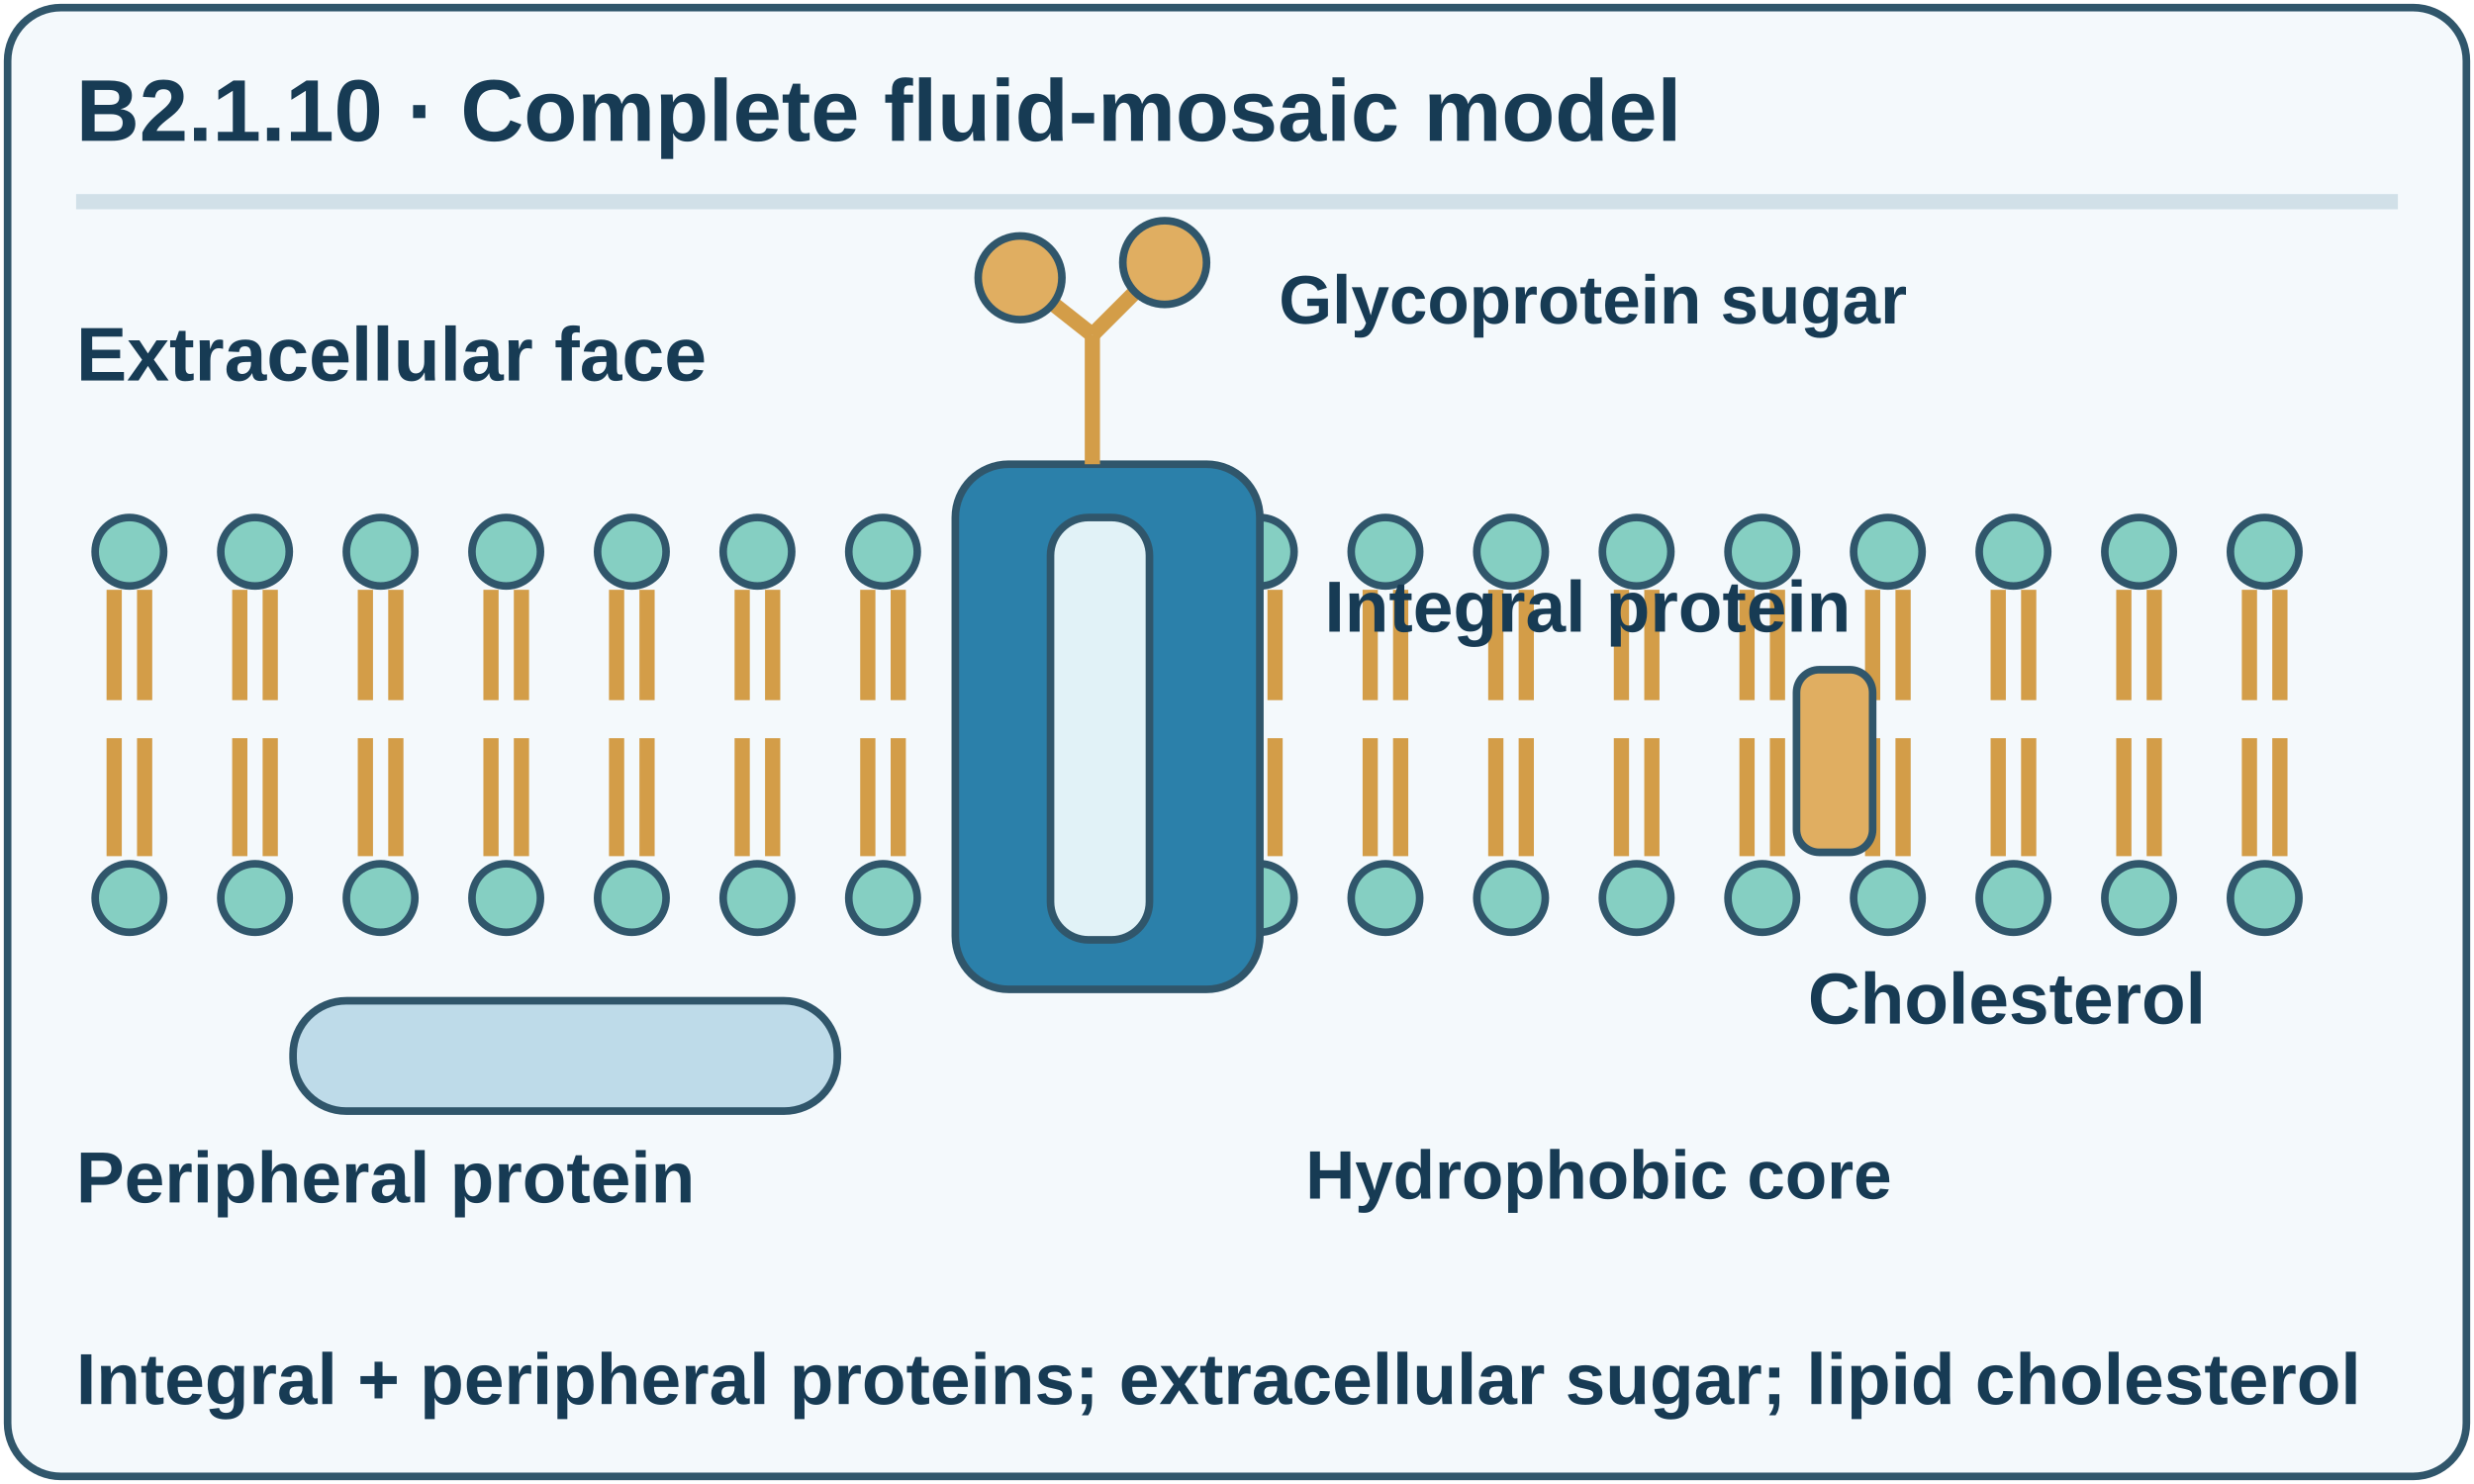
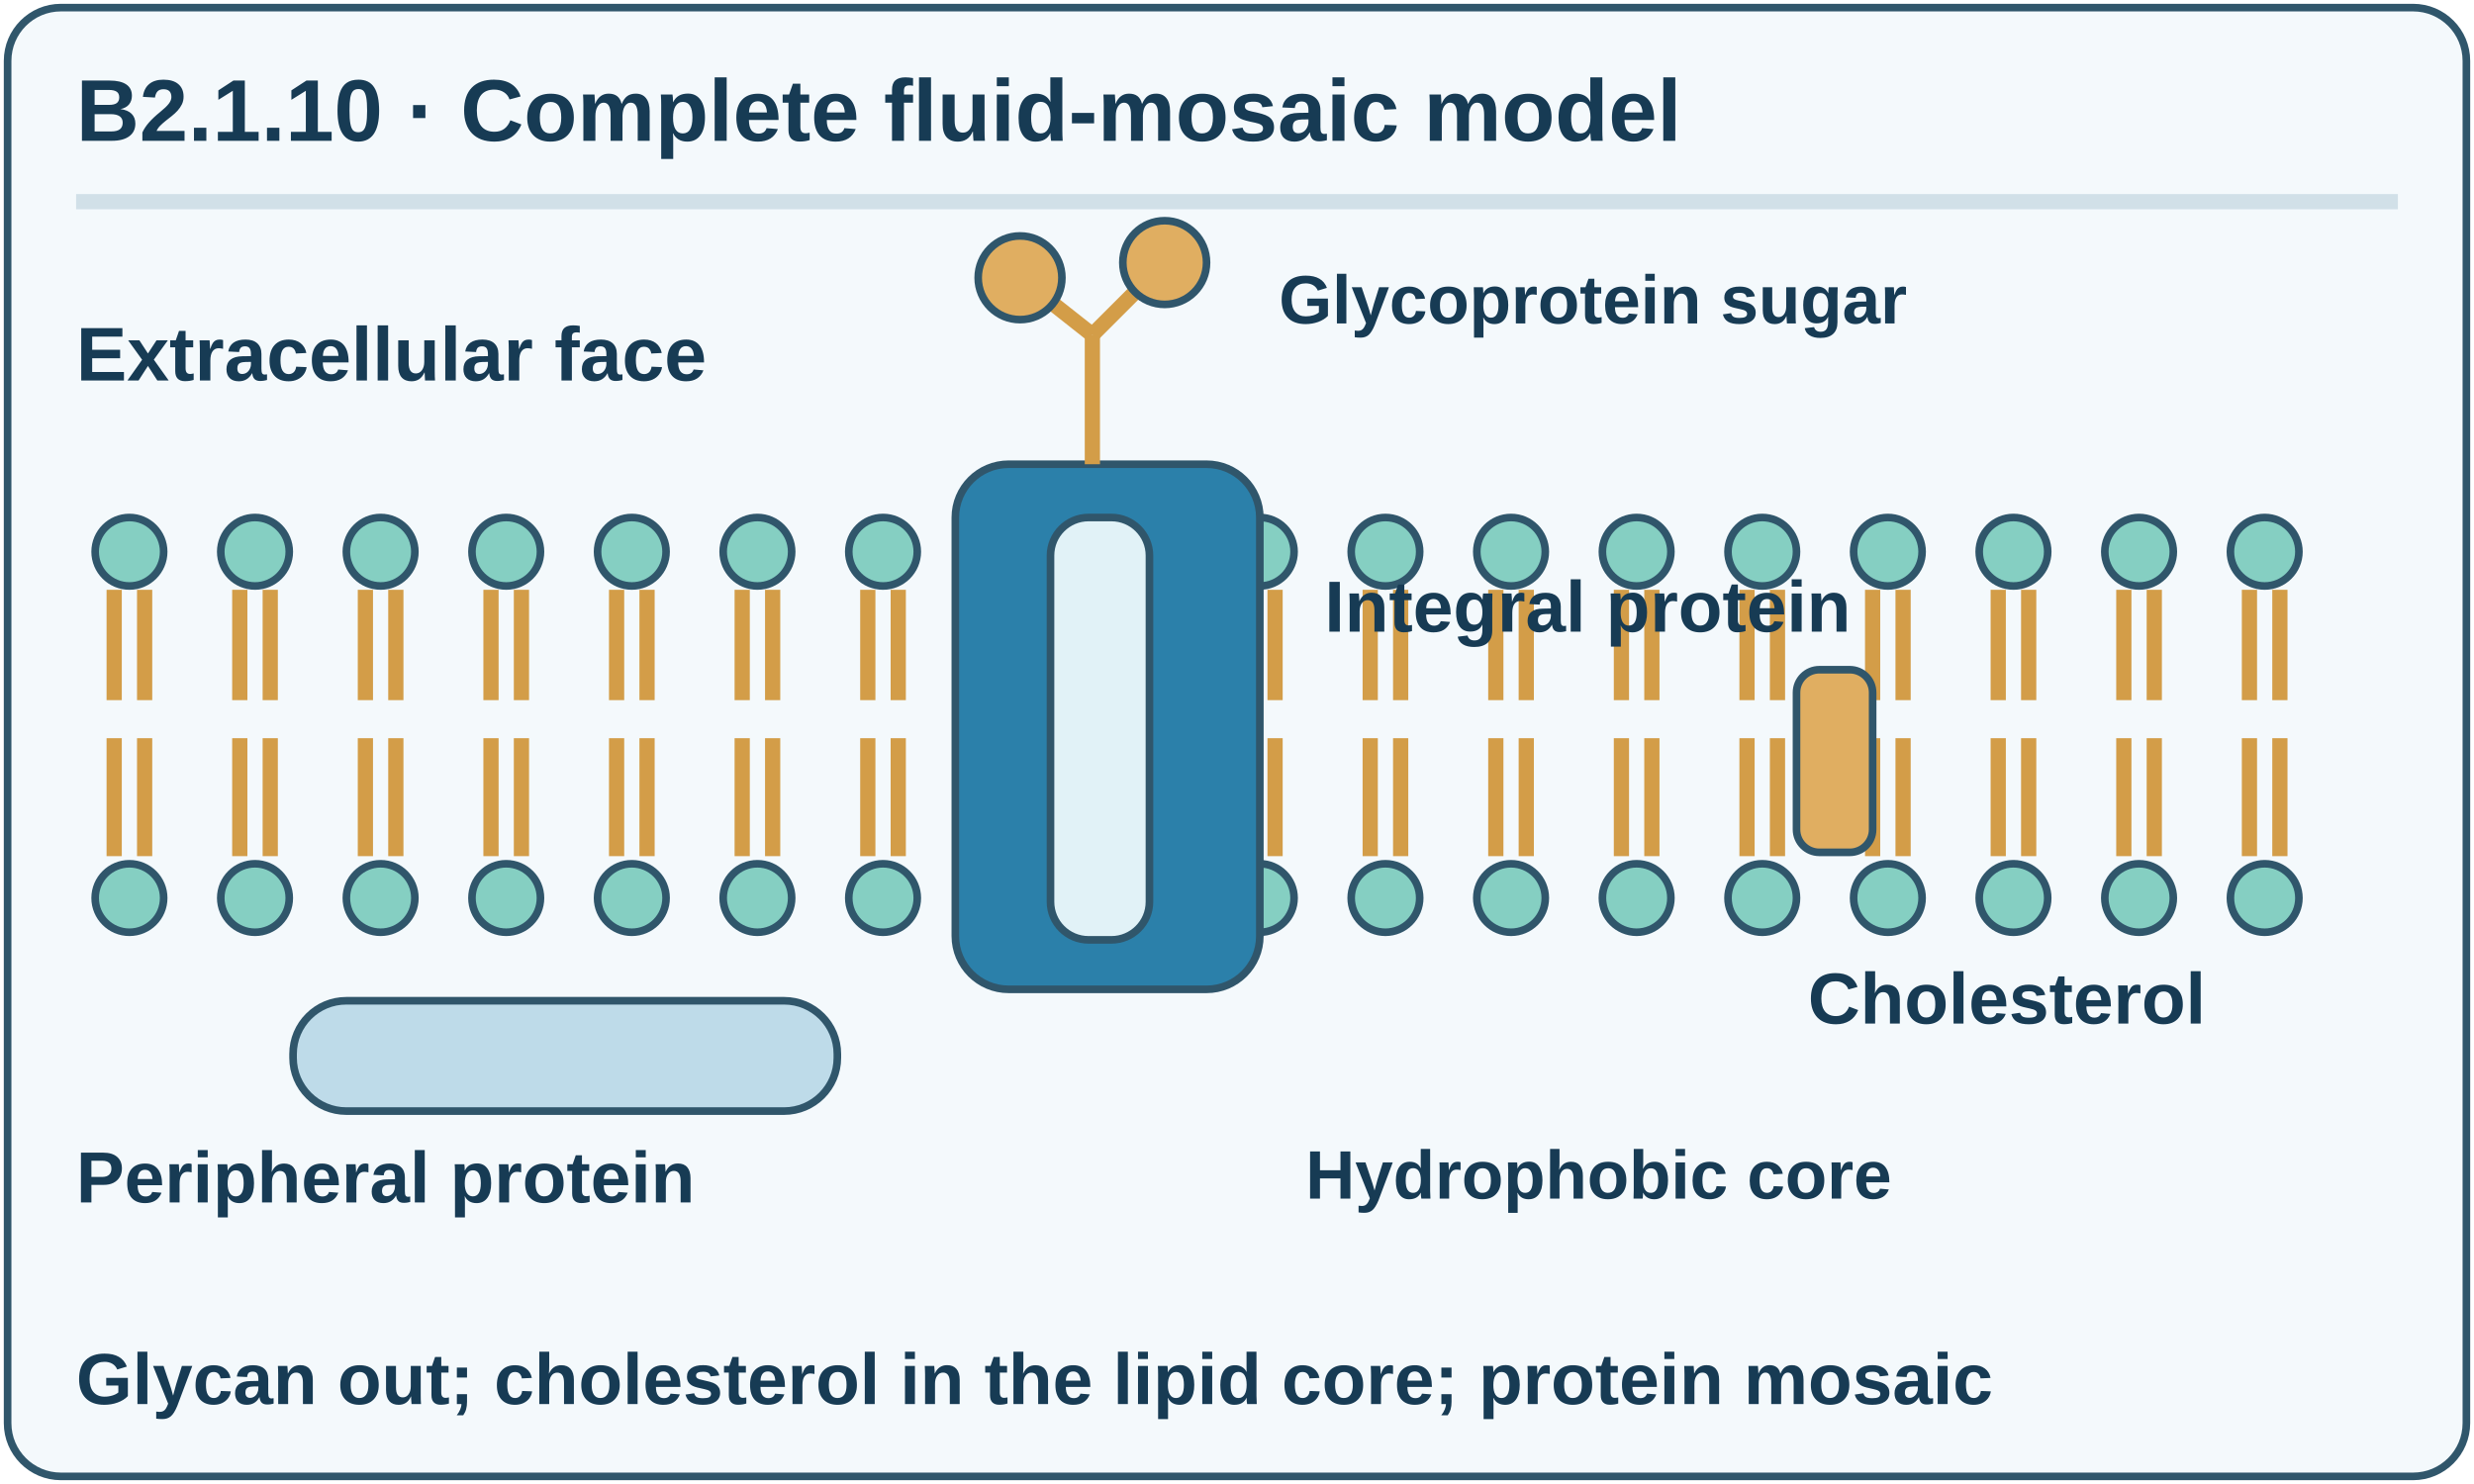
<svg xmlns="http://www.w3.org/2000/svg" viewBox="0 0 650 390" role="img" aria-labelledby="title">
  <defs>
    <marker id="tip" markerWidth="7" markerHeight="7" refX="6" refY="3" orient="auto">
      <path d="M0 0 L6 3 L0 6" fill="#23849e" />
    </marker>
  </defs>
  <rect x="2" y="2" width="646" height="386" rx="14" fill="#f4f9fc" stroke="#30566b" stroke-width="2" />
  <text x="20" y="37" fill="#173b54" font-family="Arial,sans-serif" font-size="23" font-weight="600">B2.1.10 · Complete fluid-mosaic model</text>
  <path d="M20 53 L630 53" fill="none" stroke="#d1e0e8" stroke-width="4" />
  <circle cx="34" cy="145" r="9" fill="#85cfc2" stroke="#30566b" stroke-width="2" />
  <circle cx="34" cy="236" r="9" fill="#85cfc2" stroke="#30566b" stroke-width="2" />
  <path d="M30 155 L30 184" fill="none" stroke="#d39d48" stroke-width="4" />
  <path d="M38 155 L38 184" fill="none" stroke="#d39d48" stroke-width="4" />
  <path d="M30 194 L30 225" fill="none" stroke="#d39d48" stroke-width="4" />
  <path d="M38 194 L38 225" fill="none" stroke="#d39d48" stroke-width="4" />
  <circle cx="67" cy="145" r="9" fill="#85cfc2" stroke="#30566b" stroke-width="2" />
  <circle cx="67" cy="236" r="9" fill="#85cfc2" stroke="#30566b" stroke-width="2" />
  <path d="M63 155 L63 184" fill="none" stroke="#d39d48" stroke-width="4" />
  <path d="M71 155 L71 184" fill="none" stroke="#d39d48" stroke-width="4" />
  <path d="M63 194 L63 225" fill="none" stroke="#d39d48" stroke-width="4" />
  <path d="M71 194 L71 225" fill="none" stroke="#d39d48" stroke-width="4" />
  <circle cx="100" cy="145" r="9" fill="#85cfc2" stroke="#30566b" stroke-width="2" />
  <circle cx="100" cy="236" r="9" fill="#85cfc2" stroke="#30566b" stroke-width="2" />
  <path d="M96 155 L96 184" fill="none" stroke="#d39d48" stroke-width="4" />
  <path d="M104 155 L104 184" fill="none" stroke="#d39d48" stroke-width="4" />
  <path d="M96 194 L96 225" fill="none" stroke="#d39d48" stroke-width="4" />
  <path d="M104 194 L104 225" fill="none" stroke="#d39d48" stroke-width="4" />
  <circle cx="133" cy="145" r="9" fill="#85cfc2" stroke="#30566b" stroke-width="2" />
  <circle cx="133" cy="236" r="9" fill="#85cfc2" stroke="#30566b" stroke-width="2" />
  <path d="M129 155 L129 184" fill="none" stroke="#d39d48" stroke-width="4" />
  <path d="M137 155 L137 184" fill="none" stroke="#d39d48" stroke-width="4" />
  <path d="M129 194 L129 225" fill="none" stroke="#d39d48" stroke-width="4" />
  <path d="M137 194 L137 225" fill="none" stroke="#d39d48" stroke-width="4" />
  <circle cx="166" cy="145" r="9" fill="#85cfc2" stroke="#30566b" stroke-width="2" />
  <circle cx="166" cy="236" r="9" fill="#85cfc2" stroke="#30566b" stroke-width="2" />
  <path d="M162 155 L162 184" fill="none" stroke="#d39d48" stroke-width="4" />
  <path d="M170 155 L170 184" fill="none" stroke="#d39d48" stroke-width="4" />
  <path d="M162 194 L162 225" fill="none" stroke="#d39d48" stroke-width="4" />
  <path d="M170 194 L170 225" fill="none" stroke="#d39d48" stroke-width="4" />
  <circle cx="199" cy="145" r="9" fill="#85cfc2" stroke="#30566b" stroke-width="2" />
  <circle cx="199" cy="236" r="9" fill="#85cfc2" stroke="#30566b" stroke-width="2" />
  <path d="M195 155 L195 184" fill="none" stroke="#d39d48" stroke-width="4" />
  <path d="M203 155 L203 184" fill="none" stroke="#d39d48" stroke-width="4" />
  <path d="M195 194 L195 225" fill="none" stroke="#d39d48" stroke-width="4" />
  <path d="M203 194 L203 225" fill="none" stroke="#d39d48" stroke-width="4" />
  <circle cx="232" cy="145" r="9" fill="#85cfc2" stroke="#30566b" stroke-width="2" />
  <circle cx="232" cy="236" r="9" fill="#85cfc2" stroke="#30566b" stroke-width="2" />
  <path d="M228 155 L228 184" fill="none" stroke="#d39d48" stroke-width="4" />
  <path d="M236 155 L236 184" fill="none" stroke="#d39d48" stroke-width="4" />
  <path d="M228 194 L228 225" fill="none" stroke="#d39d48" stroke-width="4" />
  <path d="M236 194 L236 225" fill="none" stroke="#d39d48" stroke-width="4" />
  <circle cx="331" cy="145" r="9" fill="#85cfc2" stroke="#30566b" stroke-width="2" />
  <circle cx="331" cy="236" r="9" fill="#85cfc2" stroke="#30566b" stroke-width="2" />
  <path d="M327 155 L327 184" fill="none" stroke="#d39d48" stroke-width="4" />
  <path d="M335 155 L335 184" fill="none" stroke="#d39d48" stroke-width="4" />
  <path d="M327 194 L327 225" fill="none" stroke="#d39d48" stroke-width="4" />
  <path d="M335 194 L335 225" fill="none" stroke="#d39d48" stroke-width="4" />
  <circle cx="364" cy="145" r="9" fill="#85cfc2" stroke="#30566b" stroke-width="2" />
  <circle cx="364" cy="236" r="9" fill="#85cfc2" stroke="#30566b" stroke-width="2" />
  <path d="M360 155 L360 184" fill="none" stroke="#d39d48" stroke-width="4" />
  <path d="M368 155 L368 184" fill="none" stroke="#d39d48" stroke-width="4" />
  <path d="M360 194 L360 225" fill="none" stroke="#d39d48" stroke-width="4" />
  <path d="M368 194 L368 225" fill="none" stroke="#d39d48" stroke-width="4" />
  <circle cx="397" cy="145" r="9" fill="#85cfc2" stroke="#30566b" stroke-width="2" />
  <circle cx="397" cy="236" r="9" fill="#85cfc2" stroke="#30566b" stroke-width="2" />
  <path d="M393 155 L393 184" fill="none" stroke="#d39d48" stroke-width="4" />
  <path d="M401 155 L401 184" fill="none" stroke="#d39d48" stroke-width="4" />
  <path d="M393 194 L393 225" fill="none" stroke="#d39d48" stroke-width="4" />
  <path d="M401 194 L401 225" fill="none" stroke="#d39d48" stroke-width="4" />
  <circle cx="430" cy="145" r="9" fill="#85cfc2" stroke="#30566b" stroke-width="2" />
  <circle cx="430" cy="236" r="9" fill="#85cfc2" stroke="#30566b" stroke-width="2" />
  <path d="M426 155 L426 184" fill="none" stroke="#d39d48" stroke-width="4" />
  <path d="M434 155 L434 184" fill="none" stroke="#d39d48" stroke-width="4" />
  <path d="M426 194 L426 225" fill="none" stroke="#d39d48" stroke-width="4" />
  <path d="M434 194 L434 225" fill="none" stroke="#d39d48" stroke-width="4" />
  <circle cx="463" cy="145" r="9" fill="#85cfc2" stroke="#30566b" stroke-width="2" />
  <circle cx="463" cy="236" r="9" fill="#85cfc2" stroke="#30566b" stroke-width="2" />
  <path d="M459 155 L459 184" fill="none" stroke="#d39d48" stroke-width="4" />
  <path d="M467 155 L467 184" fill="none" stroke="#d39d48" stroke-width="4" />
  <path d="M459 194 L459 225" fill="none" stroke="#d39d48" stroke-width="4" />
  <path d="M467 194 L467 225" fill="none" stroke="#d39d48" stroke-width="4" />
  <circle cx="496" cy="145" r="9" fill="#85cfc2" stroke="#30566b" stroke-width="2" />
  <circle cx="496" cy="236" r="9" fill="#85cfc2" stroke="#30566b" stroke-width="2" />
  <path d="M492 155 L492 184" fill="none" stroke="#d39d48" stroke-width="4" />
  <path d="M500 155 L500 184" fill="none" stroke="#d39d48" stroke-width="4" />
  <path d="M492 194 L492 225" fill="none" stroke="#d39d48" stroke-width="4" />
  <path d="M500 194 L500 225" fill="none" stroke="#d39d48" stroke-width="4" />
  <circle cx="529" cy="145" r="9" fill="#85cfc2" stroke="#30566b" stroke-width="2" />
  <circle cx="529" cy="236" r="9" fill="#85cfc2" stroke="#30566b" stroke-width="2" />
  <path d="M525 155 L525 184" fill="none" stroke="#d39d48" stroke-width="4" />
  <path d="M533 155 L533 184" fill="none" stroke="#d39d48" stroke-width="4" />
  <path d="M525 194 L525 225" fill="none" stroke="#d39d48" stroke-width="4" />
  <path d="M533 194 L533 225" fill="none" stroke="#d39d48" stroke-width="4" />
  <circle cx="562" cy="145" r="9" fill="#85cfc2" stroke="#30566b" stroke-width="2" />
  <circle cx="562" cy="236" r="9" fill="#85cfc2" stroke="#30566b" stroke-width="2" />
  <path d="M558 155 L558 184" fill="none" stroke="#d39d48" stroke-width="4" />
  <path d="M566 155 L566 184" fill="none" stroke="#d39d48" stroke-width="4" />
  <path d="M558 194 L558 225" fill="none" stroke="#d39d48" stroke-width="4" />
  <path d="M566 194 L566 225" fill="none" stroke="#d39d48" stroke-width="4" />
  <circle cx="595" cy="145" r="9" fill="#85cfc2" stroke="#30566b" stroke-width="2" />
  <circle cx="595" cy="236" r="9" fill="#85cfc2" stroke="#30566b" stroke-width="2" />
  <path d="M591 155 L591 184" fill="none" stroke="#d39d48" stroke-width="4" />
  <path d="M599 155 L599 184" fill="none" stroke="#d39d48" stroke-width="4" />
  <path d="M591 194 L591 225" fill="none" stroke="#d39d48" stroke-width="4" />
  <path d="M599 194 L599 225" fill="none" stroke="#d39d48" stroke-width="4" />
  <rect x="251" y="122" width="80" height="138" rx="14" fill="#2b80aa" stroke="#30566b" stroke-width="2" />
  <rect x="276" y="136" width="26" height="111" rx="10" fill="#e1f2f7" stroke="#30566b" stroke-width="2" />
  <rect x="77" y="263" width="143" height="29" rx="14" fill="#bedbe9" stroke="#30566b" stroke-width="2" />
  <rect x="472" y="176" width="20" height="48" rx="6" fill="#e0ae61" stroke="#30566b" stroke-width="2" />
  <path d="M287 122 L287 88" fill="none" stroke="#d39d48" stroke-width="4" />
  <path d="M287 88 L268 73" fill="none" stroke="#d39d48" stroke-width="4" />
  <path d="M287 88 L306 69" fill="none" stroke="#d39d48" stroke-width="4" />
  <circle cx="268" cy="73" r="11" fill="#e0ae61" stroke="#30566b" stroke-width="2" />
  <circle cx="306" cy="69" r="11" fill="#e0ae61" stroke="#30566b" stroke-width="2" />
  <text x="20" y="100" fill="#173b54" font-family="Arial,sans-serif" font-size="20" font-weight="600">Extracellular face</text>
  <text x="336" y="85" fill="#173b54" font-family="Arial,sans-serif" font-size="18" font-weight="600">Glycoprotein sugar</text>
  <text x="348" y="166" fill="#173b54" font-family="Arial,sans-serif" font-size="19" font-weight="600">Integral protein</text>
  <text x="20" y="316" fill="#173b54" font-family="Arial,sans-serif" font-size="19" font-weight="600">Peripheral protein</text>
  <text x="475" y="269" fill="#173b54" font-family="Arial,sans-serif" font-size="19" font-weight="600">Cholesterol</text>
  <text x="343" y="315" fill="#173b54" font-family="Arial,sans-serif" font-size="18" font-weight="600">Hydrophobic core</text>
-   <text x="20" y="369" fill="#173b54" font-family="Arial,sans-serif" font-size="19" font-weight="600">Integral + peripheral proteins; extracellular sugar; lipid cholesterol</text>
+   <text x="20" y="369" fill="#173b54" font-family="Arial,sans-serif" font-size="19" font-weight="600">Glycan out; cholesterol in the lipid core; protein mosaic</text>
</svg>
